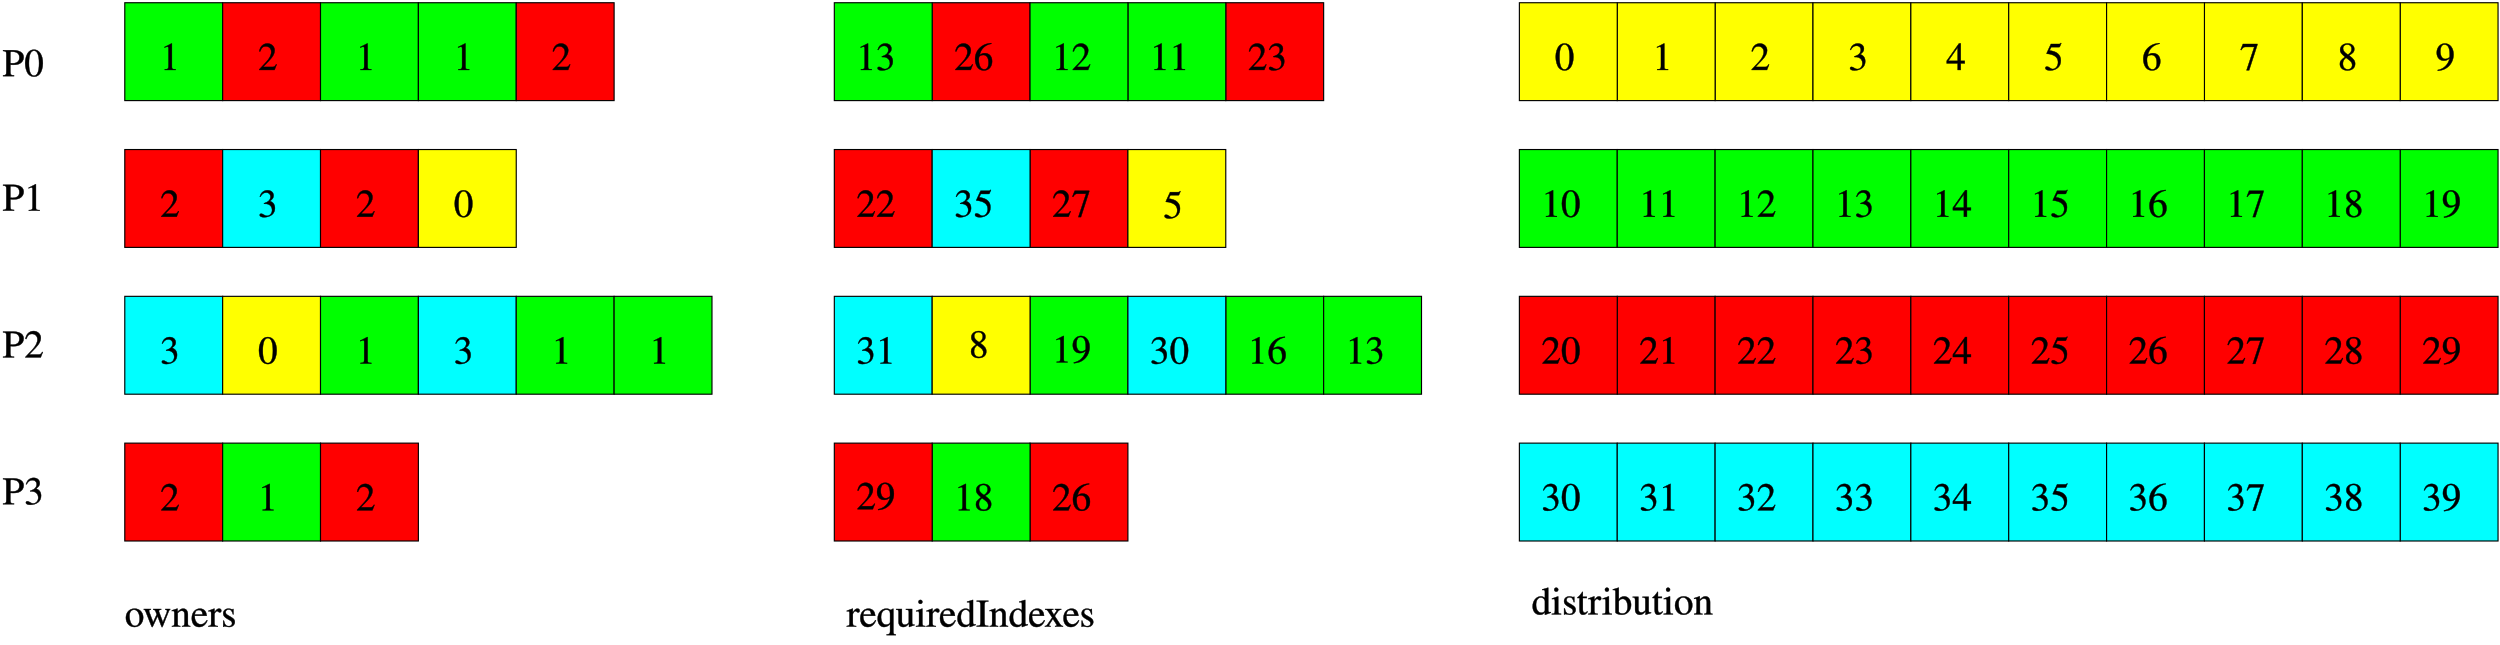
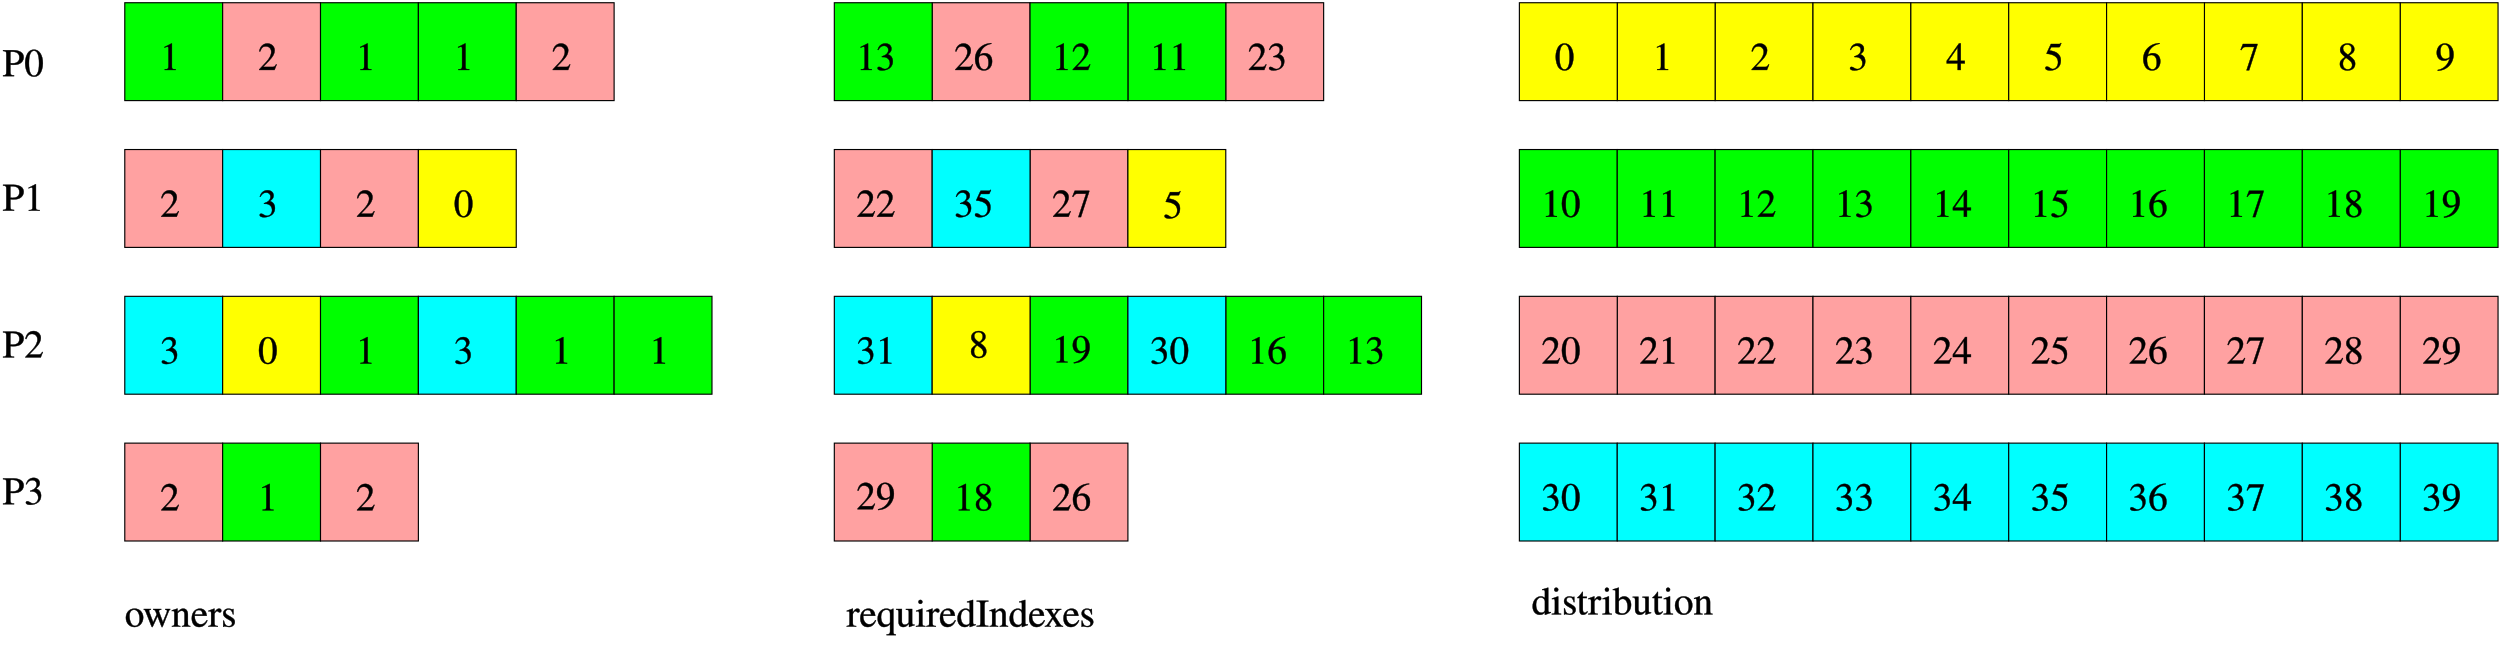
<svg xmlns="http://www.w3.org/2000/svg" width="12.8in" height="3.3in" viewBox="285 3288 15327 3942">
  <g style="stroke-width:.025in; stroke:black; fill:none">
    <rect x="10800" y="3300" width="600" height="600" rx="0" style="stroke:#000000;stroke-width:7; stroke-linejoin:miter; stroke-linecap:butt; fill:#ffff00; " />
    <text xml:space="preserve" x="11017" y="3712" stroke="#000000" fill="#000000" font-family="Times" font-style="normal" font-weight="normal" font-size="240" text-anchor="start">2</text>
    <rect x="11400" y="3300" width="600" height="600" rx="0" style="stroke:#000000;stroke-width:7; stroke-linejoin:miter; stroke-linecap:butt; fill:#ffff00; " />
    <text xml:space="preserve" x="11617" y="3712" stroke="#000000" fill="#000000" font-family="Times" font-style="normal" font-weight="normal" font-size="240" text-anchor="start">3</text>
    <rect x="12000" y="3300" width="600" height="600" rx="0" style="stroke:#000000;stroke-width:7; stroke-linejoin:miter; stroke-linecap:butt; fill:#ffff00; " />
    <text xml:space="preserve" x="12217" y="3712" stroke="#000000" fill="#000000" font-family="Times" font-style="normal" font-weight="normal" font-size="240" text-anchor="start">4</text>
    <rect x="12600" y="3300" width="600" height="600" rx="0" style="stroke:#000000;stroke-width:7; stroke-linejoin:miter; stroke-linecap:butt; fill:#ffff00; " />
    <text xml:space="preserve" x="12817" y="3712" stroke="#000000" fill="#000000" font-family="Times" font-style="normal" font-weight="normal" font-size="240" text-anchor="start">5</text>
    <rect x="13800" y="3300" width="600" height="600" rx="0" style="stroke:#000000;stroke-width:7; stroke-linejoin:miter; stroke-linecap:butt; fill:#ffff00; " />
    <text xml:space="preserve" x="14017" y="3712" stroke="#000000" fill="#000000" font-family="Times" font-style="normal" font-weight="normal" font-size="240" text-anchor="start">7</text>
    <rect x="10200" y="3300" width="600" height="600" rx="0" style="stroke:#000000;stroke-width:7; stroke-linejoin:miter; stroke-linecap:butt; fill:#ffff00; " />
    <text xml:space="preserve" x="10417" y="3712" stroke="#000000" fill="#000000" font-family="Times" font-style="normal" font-weight="normal" font-size="240" text-anchor="start">1</text>
    <rect x="15000" y="3300" width="600" height="600" rx="0" style="stroke:#000000;stroke-width:7; stroke-linejoin:miter; stroke-linecap:butt; fill:#ffff00; " />
    <text xml:space="preserve" x="15217" y="3712" stroke="#000000" fill="#000000" font-family="Times" font-style="normal" font-weight="normal" font-size="240" text-anchor="start">9</text>
    <rect x="14400" y="3300" width="600" height="600" rx="0" style="stroke:#000000;stroke-width:7; stroke-linejoin:miter; stroke-linecap:butt; fill:#ffff00; " />
    <text xml:space="preserve" x="14617" y="3712" stroke="#000000" fill="#000000" font-family="Times" font-style="normal" font-weight="normal" font-size="240" text-anchor="start">8</text>
    <rect x="13200" y="3300" width="600" height="600" rx="0" style="stroke:#000000;stroke-width:7; stroke-linejoin:miter; stroke-linecap:butt; fill:#ffff00; " />
    <text xml:space="preserve" x="13417" y="3712" stroke="#000000" fill="#000000" font-family="Times" font-style="normal" font-weight="normal" font-size="240" text-anchor="start">6</text>
    <rect x="9600" y="3300" width="600" height="600" rx="0" style="stroke:#000000;stroke-width:7; stroke-linejoin:miter; stroke-linecap:butt; fill:#ffff00; " />
    <text xml:space="preserve" x="9817" y="3712" stroke="#000000" fill="#000000" font-family="Times" font-style="normal" font-weight="normal" font-size="240" text-anchor="start">0</text>
    <rect x="9600" y="4200" width="600" height="600" rx="0" style="stroke:#000000;stroke-width:7; stroke-linejoin:miter; stroke-linecap:butt; fill:#00ff00; " />
    <text xml:space="preserve" x="9735" y="4612" stroke="#000000" fill="#000000" font-family="Times" font-style="normal" font-weight="normal" font-size="240" text-anchor="start">10</text>
    <rect x="10200" y="4200" width="600" height="600" rx="0" style="stroke:#000000;stroke-width:7; stroke-linejoin:miter; stroke-linecap:butt; fill:#00ff00; " />
    <text xml:space="preserve" x="10335" y="4612" stroke="#000000" fill="#000000" font-family="Times" font-style="normal" font-weight="normal" font-size="240" text-anchor="start">11</text>
    <rect x="10800" y="4200" width="600" height="600" rx="0" style="stroke:#000000;stroke-width:7; stroke-linejoin:miter; stroke-linecap:butt; fill:#00ff00; " />
    <text xml:space="preserve" x="10935" y="4612" stroke="#000000" fill="#000000" font-family="Times" font-style="normal" font-weight="normal" font-size="240" text-anchor="start">12</text>
    <rect x="11400" y="4200" width="600" height="600" rx="0" style="stroke:#000000;stroke-width:7; stroke-linejoin:miter; stroke-linecap:butt; fill:#00ff00; " />
    <text xml:space="preserve" x="11535" y="4612" stroke="#000000" fill="#000000" font-family="Times" font-style="normal" font-weight="normal" font-size="240" text-anchor="start">13</text>
    <rect x="12000" y="4200" width="600" height="600" rx="0" style="stroke:#000000;stroke-width:7; stroke-linejoin:miter; stroke-linecap:butt; fill:#00ff00; " />
    <text xml:space="preserve" x="12135" y="4612" stroke="#000000" fill="#000000" font-family="Times" font-style="normal" font-weight="normal" font-size="240" text-anchor="start">14</text>
    <rect x="12600" y="4200" width="600" height="600" rx="0" style="stroke:#000000;stroke-width:7; stroke-linejoin:miter; stroke-linecap:butt; fill:#00ff00; " />
    <text xml:space="preserve" x="12735" y="4612" stroke="#000000" fill="#000000" font-family="Times" font-style="normal" font-weight="normal" font-size="240" text-anchor="start">15</text>
    <rect x="13200" y="4200" width="600" height="600" rx="0" style="stroke:#000000;stroke-width:7; stroke-linejoin:miter; stroke-linecap:butt; fill:#00ff00; " />
    <text xml:space="preserve" x="13335" y="4612" stroke="#000000" fill="#000000" font-family="Times" font-style="normal" font-weight="normal" font-size="240" text-anchor="start">16</text>
    <rect x="13800" y="4200" width="600" height="600" rx="0" style="stroke:#000000;stroke-width:7; stroke-linejoin:miter; stroke-linecap:butt; fill:#00ff00; " />
    <text xml:space="preserve" x="13935" y="4612" stroke="#000000" fill="#000000" font-family="Times" font-style="normal" font-weight="normal" font-size="240" text-anchor="start">17</text>
    <rect x="15000" y="4200" width="600" height="600" rx="0" style="stroke:#000000;stroke-width:7; stroke-linejoin:miter; stroke-linecap:butt; fill:#00ff00; " />
    <text xml:space="preserve" x="15135" y="4612" stroke="#000000" fill="#000000" font-family="Times" font-style="normal" font-weight="normal" font-size="240" text-anchor="start">19</text>
    <rect x="14400" y="4200" width="600" height="600" rx="0" style="stroke:#000000;stroke-width:7; stroke-linejoin:miter; stroke-linecap:butt; fill:#00ff00; " />
    <text xml:space="preserve" x="14535" y="4612" stroke="#000000" fill="#000000" font-family="Times" font-style="normal" font-weight="normal" font-size="240" text-anchor="start">18</text>
-     <rect x="10200" y="5100" width="600" height="600" rx="0" style="stroke:#000000;stroke-width:7; stroke-linejoin:miter; stroke-linecap:butt; fill:#ff0000; " />
+     <rect x="10200" y="5100" width="600" height="600" rx="0" style="stroke:#000000;stroke-width:7; stroke-linejoin:miter; stroke-linecap:butt; fill:#ffa1a1; " />
    <text xml:space="preserve" x="10335" y="5512" stroke="#000000" fill="#000000" font-family="Times" font-style="normal" font-weight="normal" font-size="240" text-anchor="start">21</text>
-     <rect x="10800" y="5100" width="600" height="600" rx="0" style="stroke:#000000;stroke-width:7; stroke-linejoin:miter; stroke-linecap:butt; fill:#ff0000; " />
+     <rect x="10800" y="5100" width="600" height="600" rx="0" style="stroke:#000000;stroke-width:7; stroke-linejoin:miter; stroke-linecap:butt; fill:#ffa1a1; " />
    <text xml:space="preserve" x="10935" y="5512" stroke="#000000" fill="#000000" font-family="Times" font-style="normal" font-weight="normal" font-size="240" text-anchor="start">22</text>
-     <rect x="11400" y="5100" width="600" height="600" rx="0" style="stroke:#000000;stroke-width:7; stroke-linejoin:miter; stroke-linecap:butt; fill:#ff0000; " />
+     <rect x="11400" y="5100" width="600" height="600" rx="0" style="stroke:#000000;stroke-width:7; stroke-linejoin:miter; stroke-linecap:butt; fill:#ffa1a1; " />
    <text xml:space="preserve" x="11535" y="5512" stroke="#000000" fill="#000000" font-family="Times" font-style="normal" font-weight="normal" font-size="240" text-anchor="start">23</text>
-     <rect x="12000" y="5100" width="600" height="600" rx="0" style="stroke:#000000;stroke-width:7; stroke-linejoin:miter; stroke-linecap:butt; fill:#ff0000; " />
+     <rect x="12000" y="5100" width="600" height="600" rx="0" style="stroke:#000000;stroke-width:7; stroke-linejoin:miter; stroke-linecap:butt; fill:#ffa1a1; " />
    <text xml:space="preserve" x="12135" y="5512" stroke="#000000" fill="#000000" font-family="Times" font-style="normal" font-weight="normal" font-size="240" text-anchor="start">24</text>
-     <rect x="12600" y="5100" width="600" height="600" rx="0" style="stroke:#000000;stroke-width:7; stroke-linejoin:miter; stroke-linecap:butt; fill:#ff0000; " />
+     <rect x="12600" y="5100" width="600" height="600" rx="0" style="stroke:#000000;stroke-width:7; stroke-linejoin:miter; stroke-linecap:butt; fill:#ffa1a1; " />
    <text xml:space="preserve" x="12735" y="5512" stroke="#000000" fill="#000000" font-family="Times" font-style="normal" font-weight="normal" font-size="240" text-anchor="start">25</text>
-     <rect x="13200" y="5100" width="600" height="600" rx="0" style="stroke:#000000;stroke-width:7; stroke-linejoin:miter; stroke-linecap:butt; fill:#ff0000; " />
+     <rect x="13200" y="5100" width="600" height="600" rx="0" style="stroke:#000000;stroke-width:7; stroke-linejoin:miter; stroke-linecap:butt; fill:#ffa1a1; " />
    <text xml:space="preserve" x="13335" y="5512" stroke="#000000" fill="#000000" font-family="Times" font-style="normal" font-weight="normal" font-size="240" text-anchor="start">26</text>
-     <rect x="13800" y="5100" width="600" height="600" rx="0" style="stroke:#000000;stroke-width:7; stroke-linejoin:miter; stroke-linecap:butt; fill:#ff0000; " />
+     <rect x="13800" y="5100" width="600" height="600" rx="0" style="stroke:#000000;stroke-width:7; stroke-linejoin:miter; stroke-linecap:butt; fill:#ffa1a1; " />
    <text xml:space="preserve" x="13935" y="5512" stroke="#000000" fill="#000000" font-family="Times" font-style="normal" font-weight="normal" font-size="240" text-anchor="start">27</text>
-     <rect x="9600" y="5100" width="600" height="600" rx="0" style="stroke:#000000;stroke-width:7; stroke-linejoin:miter; stroke-linecap:butt; fill:#ff0000; " />
+     <rect x="9600" y="5100" width="600" height="600" rx="0" style="stroke:#000000;stroke-width:7; stroke-linejoin:miter; stroke-linecap:butt; fill:#ffa1a1; " />
    <text xml:space="preserve" x="9735" y="5512" stroke="#000000" fill="#000000" font-family="Times" font-style="normal" font-weight="normal" font-size="240" text-anchor="start">20</text>
-     <rect x="15000" y="5100" width="600" height="600" rx="0" style="stroke:#000000;stroke-width:7; stroke-linejoin:miter; stroke-linecap:butt; fill:#ff0000; " />
+     <rect x="15000" y="5100" width="600" height="600" rx="0" style="stroke:#000000;stroke-width:7; stroke-linejoin:miter; stroke-linecap:butt; fill:#ffa1a1; " />
    <text xml:space="preserve" x="15135" y="5512" stroke="#000000" fill="#000000" font-family="Times" font-style="normal" font-weight="normal" font-size="240" text-anchor="start">29</text>
-     <rect x="14400" y="5100" width="600" height="600" rx="0" style="stroke:#000000;stroke-width:7; stroke-linejoin:miter; stroke-linecap:butt; fill:#ff0000; " />
+     <rect x="14400" y="5100" width="600" height="600" rx="0" style="stroke:#000000;stroke-width:7; stroke-linejoin:miter; stroke-linecap:butt; fill:#ffa1a1; " />
    <text xml:space="preserve" x="14535" y="5512" stroke="#000000" fill="#000000" font-family="Times" font-style="normal" font-weight="normal" font-size="240" text-anchor="start">28</text>
    <rect x="9600" y="6000" width="600" height="600" rx="0" style="stroke:#000000;stroke-width:7; stroke-linejoin:miter; stroke-linecap:butt; fill:#00ffff; " />
    <text xml:space="preserve" x="9735" y="6412" stroke="#000000" fill="#000000" font-family="Times" font-style="normal" font-weight="normal" font-size="240" text-anchor="start">30</text>
    <rect x="10200" y="6000" width="600" height="600" rx="0" style="stroke:#000000;stroke-width:7; stroke-linejoin:miter; stroke-linecap:butt; fill:#00ffff; " />
    <text xml:space="preserve" x="10335" y="6412" stroke="#000000" fill="#000000" font-family="Times" font-style="normal" font-weight="normal" font-size="240" text-anchor="start">31</text>
    <rect x="10800" y="6000" width="600" height="600" rx="0" style="stroke:#000000;stroke-width:7; stroke-linejoin:miter; stroke-linecap:butt; fill:#00ffff; " />
    <text xml:space="preserve" x="10935" y="6412" stroke="#000000" fill="#000000" font-family="Times" font-style="normal" font-weight="normal" font-size="240" text-anchor="start">32</text>
    <rect x="11400" y="6000" width="600" height="600" rx="0" style="stroke:#000000;stroke-width:7; stroke-linejoin:miter; stroke-linecap:butt; fill:#00ffff; " />
    <text xml:space="preserve" x="11535" y="6412" stroke="#000000" fill="#000000" font-family="Times" font-style="normal" font-weight="normal" font-size="240" text-anchor="start">33</text>
    <rect x="12000" y="6000" width="600" height="600" rx="0" style="stroke:#000000;stroke-width:7; stroke-linejoin:miter; stroke-linecap:butt; fill:#00ffff; " />
    <text xml:space="preserve" x="12135" y="6412" stroke="#000000" fill="#000000" font-family="Times" font-style="normal" font-weight="normal" font-size="240" text-anchor="start">34</text>
    <rect x="12600" y="6000" width="600" height="600" rx="0" style="stroke:#000000;stroke-width:7; stroke-linejoin:miter; stroke-linecap:butt; fill:#00ffff; " />
    <text xml:space="preserve" x="12735" y="6412" stroke="#000000" fill="#000000" font-family="Times" font-style="normal" font-weight="normal" font-size="240" text-anchor="start">35</text>
    <rect x="13200" y="6000" width="600" height="600" rx="0" style="stroke:#000000;stroke-width:7; stroke-linejoin:miter; stroke-linecap:butt; fill:#00ffff; " />
    <text xml:space="preserve" x="13335" y="6412" stroke="#000000" fill="#000000" font-family="Times" font-style="normal" font-weight="normal" font-size="240" text-anchor="start">36</text>
    <rect x="13800" y="6000" width="600" height="600" rx="0" style="stroke:#000000;stroke-width:7; stroke-linejoin:miter; stroke-linecap:butt; fill:#00ffff; " />
    <text xml:space="preserve" x="13935" y="6412" stroke="#000000" fill="#000000" font-family="Times" font-style="normal" font-weight="normal" font-size="240" text-anchor="start">37</text>
    <rect x="15000" y="6000" width="600" height="600" rx="0" style="stroke:#000000;stroke-width:7; stroke-linejoin:miter; stroke-linecap:butt; fill:#00ffff; " />
    <text xml:space="preserve" x="15135" y="6412" stroke="#000000" fill="#000000" font-family="Times" font-style="normal" font-weight="normal" font-size="240" text-anchor="start">39</text>
    <rect x="14400" y="6000" width="600" height="600" rx="0" style="stroke:#000000;stroke-width:7; stroke-linejoin:miter; stroke-linecap:butt; fill:#00ffff; " />
    <text xml:space="preserve" x="14535" y="6412" stroke="#000000" fill="#000000" font-family="Times" font-style="normal" font-weight="normal" font-size="240" text-anchor="start">38</text>
    <rect x="1050" y="5100" width="600" height="600" rx="0" style="stroke:#000000;stroke-width:7; stroke-linejoin:miter; stroke-linecap:butt; fill:#00ffff; " />
    <text xml:space="preserve" x="1267" y="5512" stroke="#000000" fill="#000000" font-family="Times" font-style="normal" font-weight="normal" font-size="240" text-anchor="start">3</text>
-     <rect x="1050" y="6000" width="600" height="600" rx="0" style="stroke:#000000;stroke-width:7; stroke-linejoin:miter; stroke-linecap:butt; fill:#ff0000; " />
+     <rect x="1050" y="6000" width="600" height="600" rx="0" style="stroke:#000000;stroke-width:7; stroke-linejoin:miter; stroke-linecap:butt; fill:#ffa1a1; " />
    <text xml:space="preserve" x="1267" y="6412" stroke="#000000" fill="#000000" font-family="Times" font-style="normal" font-weight="normal" font-size="240" text-anchor="start">2</text>
    <rect x="1050" y="3300" width="600" height="600" rx="0" style="stroke:#000000;stroke-width:7; stroke-linejoin:miter; stroke-linecap:butt; fill:#00ff00; " />
    <text xml:space="preserve" x="1267" y="3712" stroke="#000000" fill="#000000" font-family="Times" font-style="normal" font-weight="normal" font-size="240" text-anchor="start">1</text>
-     <rect x="1050" y="4200" width="600" height="600" rx="0" style="stroke:#000000;stroke-width:7; stroke-linejoin:miter; stroke-linecap:butt; fill:#ff0000; " />
+     <rect x="1050" y="4200" width="600" height="600" rx="0" style="stroke:#000000;stroke-width:7; stroke-linejoin:miter; stroke-linecap:butt; fill:#ffa1a1; " />
    <text xml:space="preserve" x="1267" y="4612" stroke="#000000" fill="#000000" font-family="Times" font-style="normal" font-weight="normal" font-size="240" text-anchor="start">2</text>
-     <rect x="1650" y="3300" width="600" height="600" rx="0" style="stroke:#000000;stroke-width:7; stroke-linejoin:miter; stroke-linecap:butt; fill:#ff0000; " />
+     <rect x="1650" y="3300" width="600" height="600" rx="0" style="stroke:#000000;stroke-width:7; stroke-linejoin:miter; stroke-linecap:butt; fill:#ffa1a1; " />
    <text xml:space="preserve" x="1867" y="3712" stroke="#000000" fill="#000000" font-family="Times" font-style="normal" font-weight="normal" font-size="240" text-anchor="start">2</text>
    <rect x="2250" y="3300" width="600" height="600" rx="0" style="stroke:#000000;stroke-width:7; stroke-linejoin:miter; stroke-linecap:butt; fill:#00ff00; " />
    <text xml:space="preserve" x="2467" y="3712" stroke="#000000" fill="#000000" font-family="Times" font-style="normal" font-weight="normal" font-size="240" text-anchor="start">1</text>
    <rect x="2850" y="3300" width="600" height="600" rx="0" style="stroke:#000000;stroke-width:7; stroke-linejoin:miter; stroke-linecap:butt; fill:#00ff00; " />
    <text xml:space="preserve" x="3067" y="3712" stroke="#000000" fill="#000000" font-family="Times" font-style="normal" font-weight="normal" font-size="240" text-anchor="start">1</text>
-     <rect x="3450" y="3300" width="600" height="600" rx="0" style="stroke:#000000;stroke-width:7; stroke-linejoin:miter; stroke-linecap:butt; fill:#ff0000; " />
+     <rect x="3450" y="3300" width="600" height="600" rx="0" style="stroke:#000000;stroke-width:7; stroke-linejoin:miter; stroke-linecap:butt; fill:#ffa1a1; " />
    <text xml:space="preserve" x="3667" y="3712" stroke="#000000" fill="#000000" font-family="Times" font-style="normal" font-weight="normal" font-size="240" text-anchor="start">2</text>
    <rect x="1650" y="4200" width="600" height="600" rx="0" style="stroke:#000000;stroke-width:7; stroke-linejoin:miter; stroke-linecap:butt; fill:#00ffff; " />
    <text xml:space="preserve" x="1867" y="4612" stroke="#000000" fill="#000000" font-family="Times" font-style="normal" font-weight="normal" font-size="240" text-anchor="start">3</text>
-     <rect x="2250" y="4200" width="600" height="600" rx="0" style="stroke:#000000;stroke-width:7; stroke-linejoin:miter; stroke-linecap:butt; fill:#ff0000; " />
+     <rect x="2250" y="4200" width="600" height="600" rx="0" style="stroke:#000000;stroke-width:7; stroke-linejoin:miter; stroke-linecap:butt; fill:#ffa1a1; " />
    <text xml:space="preserve" x="2467" y="4612" stroke="#000000" fill="#000000" font-family="Times" font-style="normal" font-weight="normal" font-size="240" text-anchor="start">2</text>
    <rect x="2850" y="4200" width="600" height="600" rx="0" style="stroke:#000000;stroke-width:7; stroke-linejoin:miter; stroke-linecap:butt; fill:#ffff00; " />
    <rect x="1650" y="5100" width="600" height="600" rx="0" style="stroke:#000000;stroke-width:7; stroke-linejoin:miter; stroke-linecap:butt; fill:#ffff00; " />
    <rect x="2250" y="5100" width="600" height="600" rx="0" style="stroke:#000000;stroke-width:7; stroke-linejoin:miter; stroke-linecap:butt; fill:#00ff00; " />
    <text xml:space="preserve" x="2467" y="5512" stroke="#000000" fill="#000000" font-family="Times" font-style="normal" font-weight="normal" font-size="240" text-anchor="start">1</text>
    <rect x="1650" y="6000" width="600" height="600" rx="0" style="stroke:#000000;stroke-width:7; stroke-linejoin:miter; stroke-linecap:butt; fill:#00ff00; " />
    <text xml:space="preserve" x="1867" y="6412" stroke="#000000" fill="#000000" font-family="Times" font-style="normal" font-weight="normal" font-size="240" text-anchor="start">1</text>
-     <rect x="2250" y="6000" width="600" height="600" rx="0" style="stroke:#000000;stroke-width:7; stroke-linejoin:miter; stroke-linecap:butt; fill:#ff0000; " />
+     <rect x="2250" y="6000" width="600" height="600" rx="0" style="stroke:#000000;stroke-width:7; stroke-linejoin:miter; stroke-linecap:butt; fill:#ffa1a1; " />
    <text xml:space="preserve" x="2467" y="6412" stroke="#000000" fill="#000000" font-family="Times" font-style="normal" font-weight="normal" font-size="240" text-anchor="start">2</text>
    <rect x="2850" y="5100" width="600" height="600" rx="0" style="stroke:#000000;stroke-width:7; stroke-linejoin:miter; stroke-linecap:butt; fill:#00ffff; " />
    <text xml:space="preserve" x="3067" y="5512" stroke="#000000" fill="#000000" font-family="Times" font-style="normal" font-weight="normal" font-size="240" text-anchor="start">3</text>
    <rect x="3450" y="5100" width="600" height="600" rx="0" style="stroke:#000000;stroke-width:7; stroke-linejoin:miter; stroke-linecap:butt; fill:#00ff00; " />
    <text xml:space="preserve" x="3667" y="5512" stroke="#000000" fill="#000000" font-family="Times" font-style="normal" font-weight="normal" font-size="240" text-anchor="start">1</text>
    <rect x="4050" y="5100" width="600" height="600" rx="0" style="stroke:#000000;stroke-width:7; stroke-linejoin:miter; stroke-linecap:butt; fill:#00ff00; " />
    <text xml:space="preserve" x="4267" y="5512" stroke="#000000" fill="#000000" font-family="Times" font-style="normal" font-weight="normal" font-size="240" text-anchor="start">1</text>
-     <rect x="6600" y="4200" width="600" height="600" rx="0" style="stroke:#000000;stroke-width:7; stroke-linejoin:miter; stroke-linecap:butt; fill:#ff0000; " />
+     <rect x="6600" y="4200" width="600" height="600" rx="0" style="stroke:#000000;stroke-width:7; stroke-linejoin:miter; stroke-linecap:butt; fill:#ffa1a1; " />
    <text xml:space="preserve" x="6735" y="4612" stroke="#000000" fill="#000000" font-family="Times" font-style="normal" font-weight="normal" font-size="240" text-anchor="start">27</text>
-     <rect x="5400" y="4200" width="600" height="600" rx="0" style="stroke:#000000;stroke-width:7; stroke-linejoin:miter; stroke-linecap:butt; fill:#ff0000; " />
+     <rect x="5400" y="4200" width="600" height="600" rx="0" style="stroke:#000000;stroke-width:7; stroke-linejoin:miter; stroke-linecap:butt; fill:#ffa1a1; " />
    <text xml:space="preserve" x="5535" y="4612" stroke="#000000" fill="#000000" font-family="Times" font-style="normal" font-weight="normal" font-size="240" text-anchor="start">22</text>
    <rect x="6000" y="4200" width="600" height="600" rx="0" style="stroke:#000000;stroke-width:7; stroke-linejoin:miter; stroke-linecap:butt; fill:#00ffff; " />
    <text xml:space="preserve" x="6135" y="4612" stroke="#000000" fill="#000000" font-family="Times" font-style="normal" font-weight="normal" font-size="240" text-anchor="start">35</text>
    <rect x="7200" y="4200" width="600" height="600" rx="0" style="stroke:#000000;stroke-width:7; stroke-linejoin:miter; stroke-linecap:butt; fill:#ffff00; " />
    <rect x="6600" y="5100" width="600" height="600" rx="0" style="stroke:#000000;stroke-width:7; stroke-linejoin:miter; stroke-linecap:butt; fill:#00ff00; " />
    <text xml:space="preserve" x="6735" y="5505" stroke="#000000" fill="#000000" font-family="Times" font-style="normal" font-weight="normal" font-size="240" text-anchor="start">19</text>
    <rect x="5400" y="5100" width="600" height="600" rx="0" style="stroke:#000000;stroke-width:7; stroke-linejoin:miter; stroke-linecap:butt; fill:#00ffff; " />
    <text xml:space="preserve" x="5535" y="5512" stroke="#000000" fill="#000000" font-family="Times" font-style="normal" font-weight="normal" font-size="240" text-anchor="start">31</text>
    <rect x="7800" y="5100" width="600" height="600" rx="0" style="stroke:#000000;stroke-width:7; stroke-linejoin:miter; stroke-linecap:butt; fill:#00ff00; " />
    <text xml:space="preserve" x="7935" y="5512" stroke="#000000" fill="#000000" font-family="Times" font-style="normal" font-weight="normal" font-size="240" text-anchor="start">16</text>
    <rect x="7200" y="5100" width="600" height="600" rx="0" style="stroke:#000000;stroke-width:7; stroke-linejoin:miter; stroke-linecap:butt; fill:#00ffff; " />
    <text xml:space="preserve" x="7335" y="5512" stroke="#000000" fill="#000000" font-family="Times" font-style="normal" font-weight="normal" font-size="240" text-anchor="start">30</text>
    <rect x="8400" y="5100" width="600" height="600" rx="0" style="stroke:#000000;stroke-width:7; stroke-linejoin:miter; stroke-linecap:butt; fill:#00ff00; " />
    <text xml:space="preserve" x="8535" y="5512" stroke="#000000" fill="#000000" font-family="Times" font-style="normal" font-weight="normal" font-size="240" text-anchor="start">13</text>
-     <rect x="6600" y="6000" width="600" height="600" rx="0" style="stroke:#000000;stroke-width:7; stroke-linejoin:miter; stroke-linecap:butt; fill:#ff0000; " />
+     <rect x="6600" y="6000" width="600" height="600" rx="0" style="stroke:#000000;stroke-width:7; stroke-linejoin:miter; stroke-linecap:butt; fill:#ffa1a1; " />
    <text xml:space="preserve" x="6735" y="6412" stroke="#000000" fill="#000000" font-family="Times" font-style="normal" font-weight="normal" font-size="240" text-anchor="start">26</text>
    <rect x="6000" y="6000" width="600" height="600" rx="0" style="stroke:#000000;stroke-width:7; stroke-linejoin:miter; stroke-linecap:butt; fill:#00ff00; " />
    <text xml:space="preserve" x="6135" y="6412" stroke="#000000" fill="#000000" font-family="Times" font-style="normal" font-weight="normal" font-size="240" text-anchor="start">18</text>
-     <rect x="5400" y="6000" width="600" height="600" rx="0" style="stroke:#000000;stroke-width:7; stroke-linejoin:miter; stroke-linecap:butt; fill:#ff0000; " />
+     <rect x="5400" y="6000" width="600" height="600" rx="0" style="stroke:#000000;stroke-width:7; stroke-linejoin:miter; stroke-linecap:butt; fill:#ffa1a1; " />
    <text xml:space="preserve" x="5535" y="6405" stroke="#000000" fill="#000000" font-family="Times" font-style="normal" font-weight="normal" font-size="240" text-anchor="start">29</text>
-     <rect x="7800" y="3300" width="600" height="600" rx="0" style="stroke:#000000;stroke-width:7; stroke-linejoin:miter; stroke-linecap:butt; fill:#ff0000; " />
+     <rect x="7800" y="3300" width="600" height="600" rx="0" style="stroke:#000000;stroke-width:7; stroke-linejoin:miter; stroke-linecap:butt; fill:#ffa1a1; " />
    <text xml:space="preserve" x="7935" y="3712" stroke="#000000" fill="#000000" font-family="Times" font-style="normal" font-weight="normal" font-size="240" text-anchor="start">23</text>
-     <rect x="6000" y="3300" width="600" height="600" rx="0" style="stroke:#000000;stroke-width:7; stroke-linejoin:miter; stroke-linecap:butt; fill:#ff0000; " />
+     <rect x="6000" y="3300" width="600" height="600" rx="0" style="stroke:#000000;stroke-width:7; stroke-linejoin:miter; stroke-linecap:butt; fill:#ffa1a1; " />
    <text xml:space="preserve" x="6135" y="3712" stroke="#000000" fill="#000000" font-family="Times" font-style="normal" font-weight="normal" font-size="240" text-anchor="start">26</text>
    <rect x="7200" y="3300" width="600" height="600" rx="0" style="stroke:#000000;stroke-width:7; stroke-linejoin:miter; stroke-linecap:butt; fill:#00ff00; " />
    <text xml:space="preserve" x="7335" y="3712" stroke="#000000" fill="#000000" font-family="Times" font-style="normal" font-weight="normal" font-size="240" text-anchor="start">11</text>
    <rect x="6600" y="3300" width="600" height="600" rx="0" style="stroke:#000000;stroke-width:7; stroke-linejoin:miter; stroke-linecap:butt; fill:#00ff00; " />
    <text xml:space="preserve" x="6735" y="3712" stroke="#000000" fill="#000000" font-family="Times" font-style="normal" font-weight="normal" font-size="240" text-anchor="start">12</text>
    <rect x="5400" y="3300" width="600" height="600" rx="0" style="stroke:#000000;stroke-width:7; stroke-linejoin:miter; stroke-linecap:butt; fill:#00ff00; " />
    <text xml:space="preserve" x="5535" y="3712" stroke="#000000" fill="#000000" font-family="Times" font-style="normal" font-weight="normal" font-size="240" text-anchor="start">13</text>
    <text xml:space="preserve" x="5475" y="7125" stroke="#000000" fill="#000000" font-family="Times" font-style="normal" font-weight="normal" font-size="240" text-anchor="start">requiredIndexes</text>
    <text xml:space="preserve" x="300" y="3750" stroke="#000000" fill="#000000" font-family="Times" font-style="normal" font-weight="normal" font-size="240" text-anchor="start">P0</text>
    <text xml:space="preserve" x="300" y="4575" stroke="#000000" fill="#000000" font-family="Times" font-style="normal" font-weight="normal" font-size="240" text-anchor="start">P1</text>
    <text xml:space="preserve" x="9675" y="7050" stroke="#000000" fill="#000000" font-family="Times" font-style="normal" font-weight="normal" font-size="240" text-anchor="start">distribution</text>
    <text xml:space="preserve" x="1050" y="7125" stroke="#000000" fill="#000000" font-family="Times" font-style="normal" font-weight="normal" font-size="240" text-anchor="start">owners</text>
    <rect x="6000" y="5100" width="600" height="600" rx="0" style="stroke:#000000;stroke-width:7; stroke-linejoin:miter; stroke-linecap:butt; fill:#ffff00; " />
    <text xml:space="preserve" x="3067" y="4612" stroke="#000000" fill="#000000" font-family="Times" font-style="normal" font-weight="normal" font-size="240" text-anchor="start">0</text>
    <text xml:space="preserve" x="1867" y="5512" stroke="#000000" fill="#000000" font-family="Times" font-style="normal" font-weight="normal" font-size="240" text-anchor="start">0</text>
    <text xml:space="preserve" x="7417" y="4620" stroke="#000000" fill="#000000" font-family="Times" font-style="normal" font-weight="normal" font-size="240" text-anchor="start">5</text>
    <text xml:space="preserve" x="6225" y="5475" stroke="#000000" fill="#000000" font-family="Times" font-style="normal" font-weight="normal" font-size="240" text-anchor="start">8</text>
    <text xml:space="preserve" x="300" y="5475" stroke="#000000" fill="#000000" font-family="Times" font-style="normal" font-weight="normal" font-size="240" text-anchor="start">P2</text>
    <text xml:space="preserve" x="300" y="6375" stroke="#000000" fill="#000000" font-family="Times" font-style="normal" font-weight="normal" font-size="240" text-anchor="start">P3</text>
  </g>
</svg>
